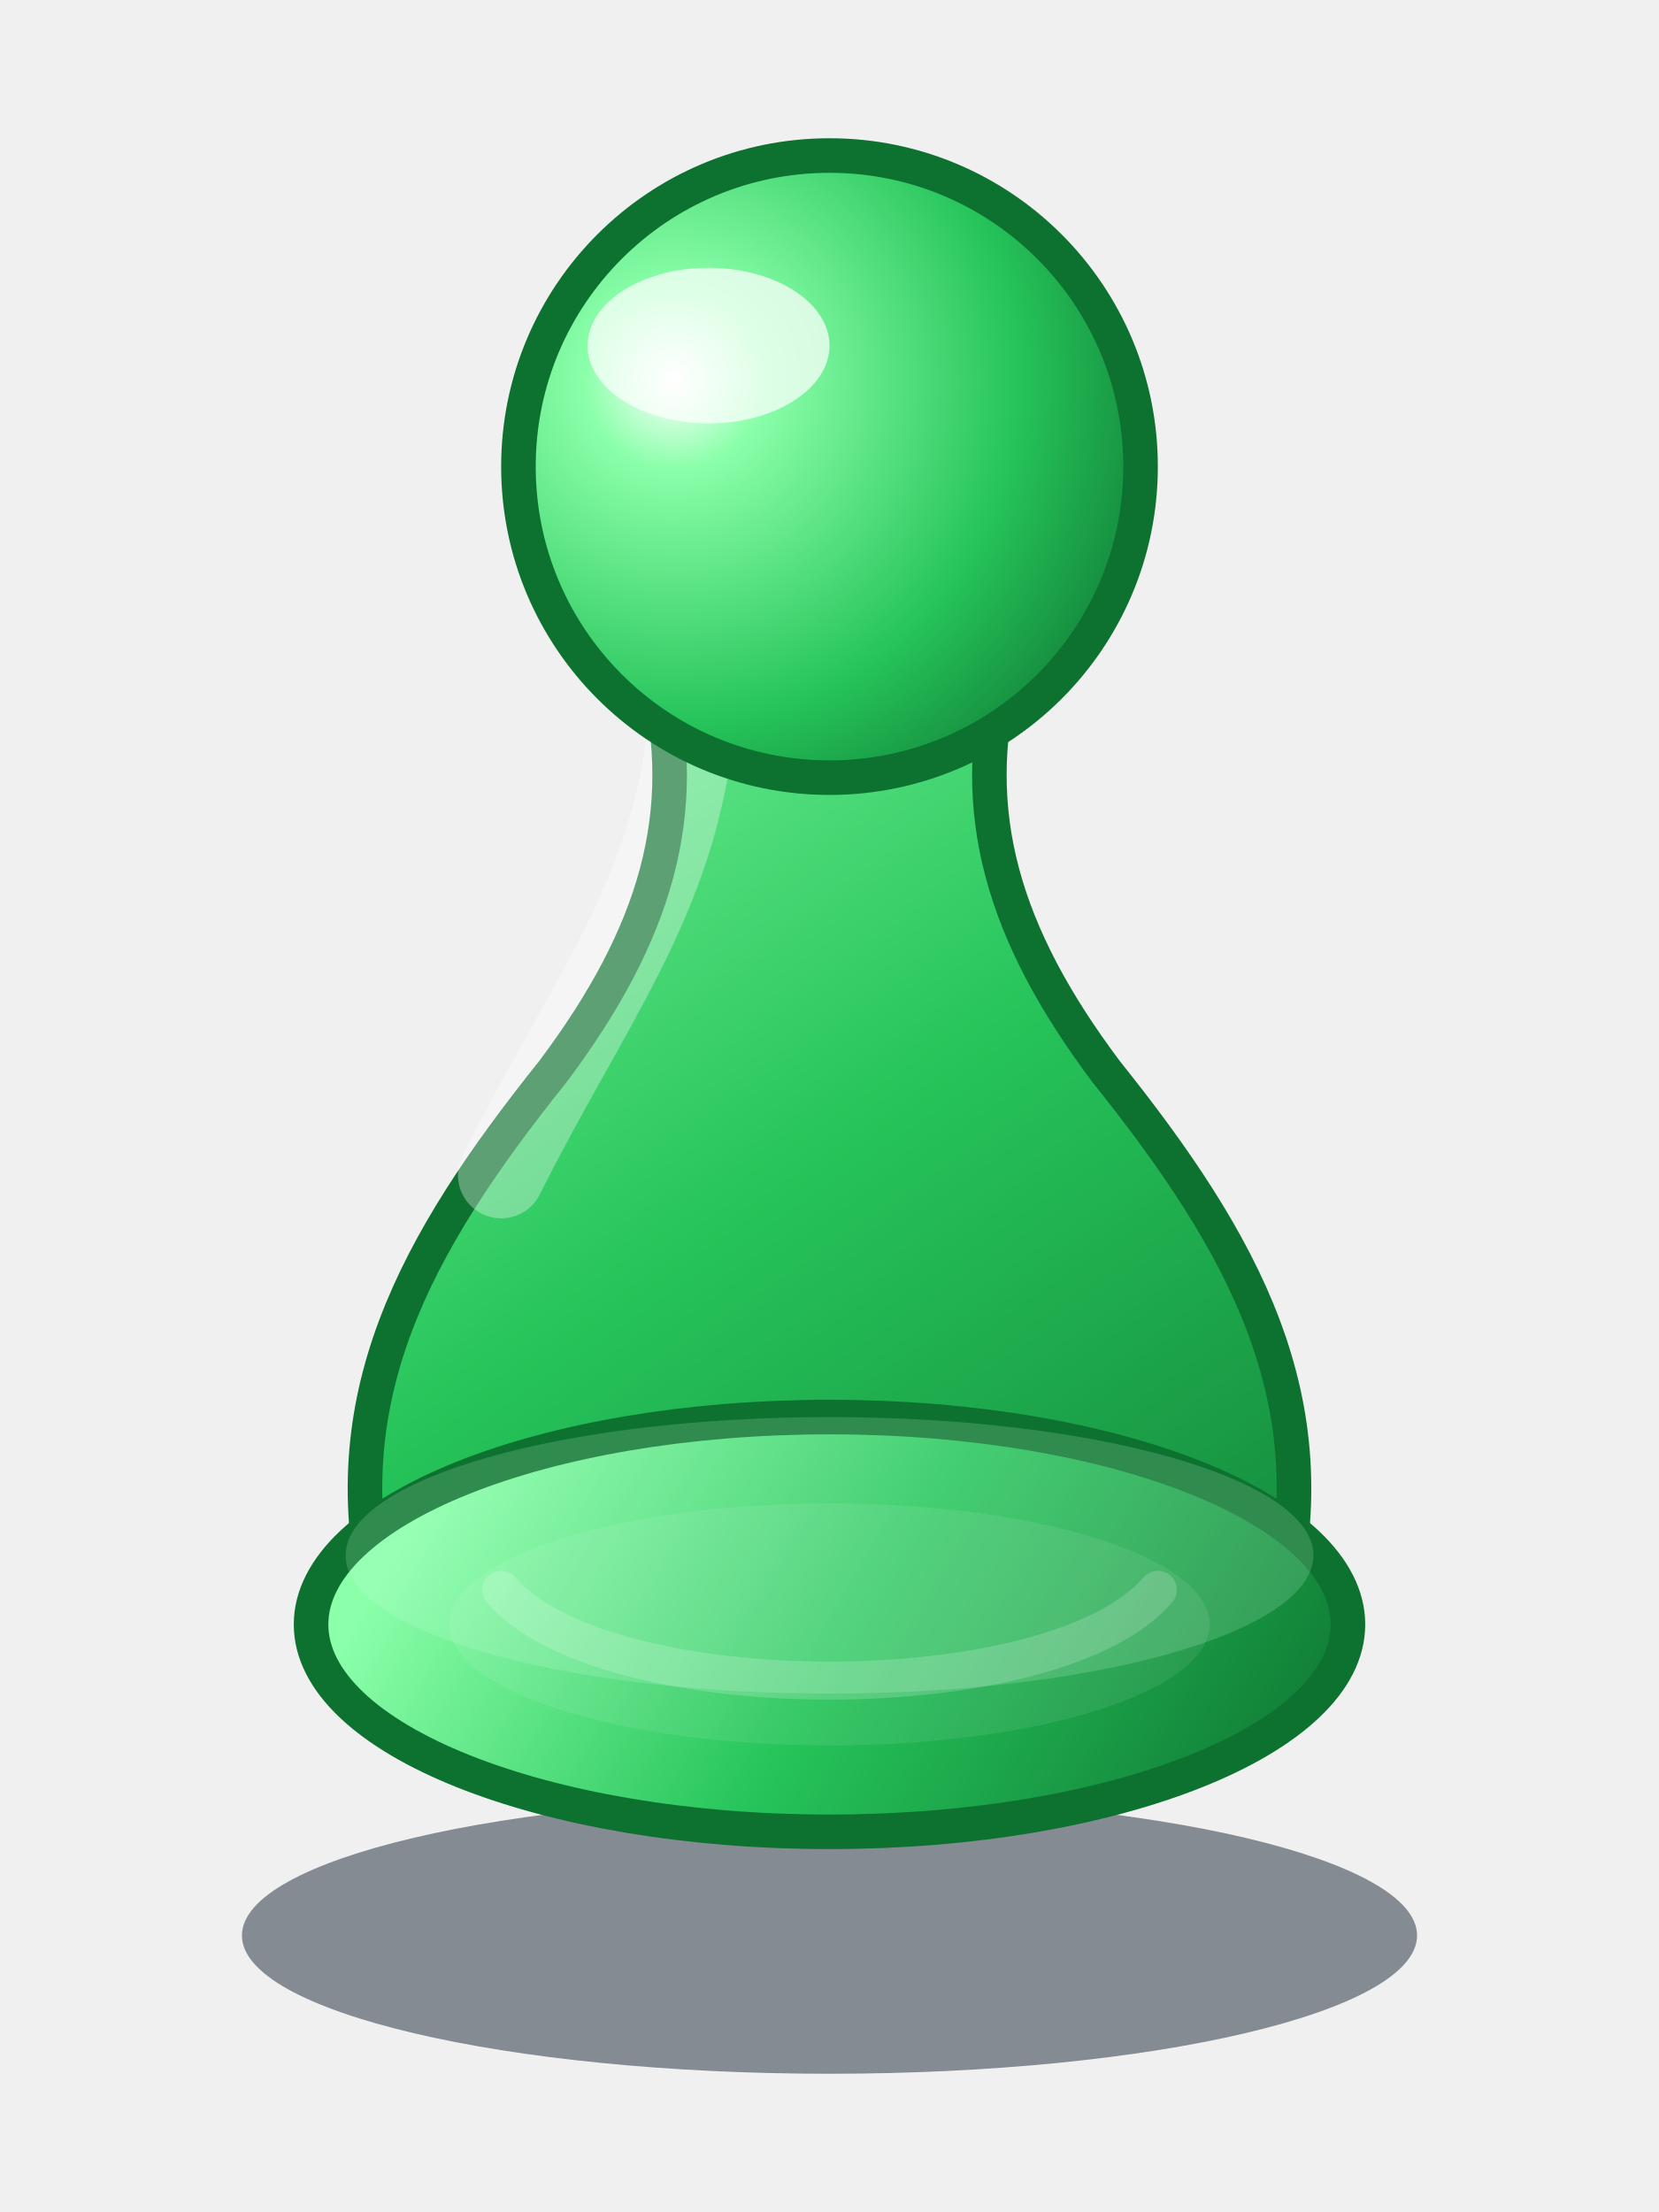
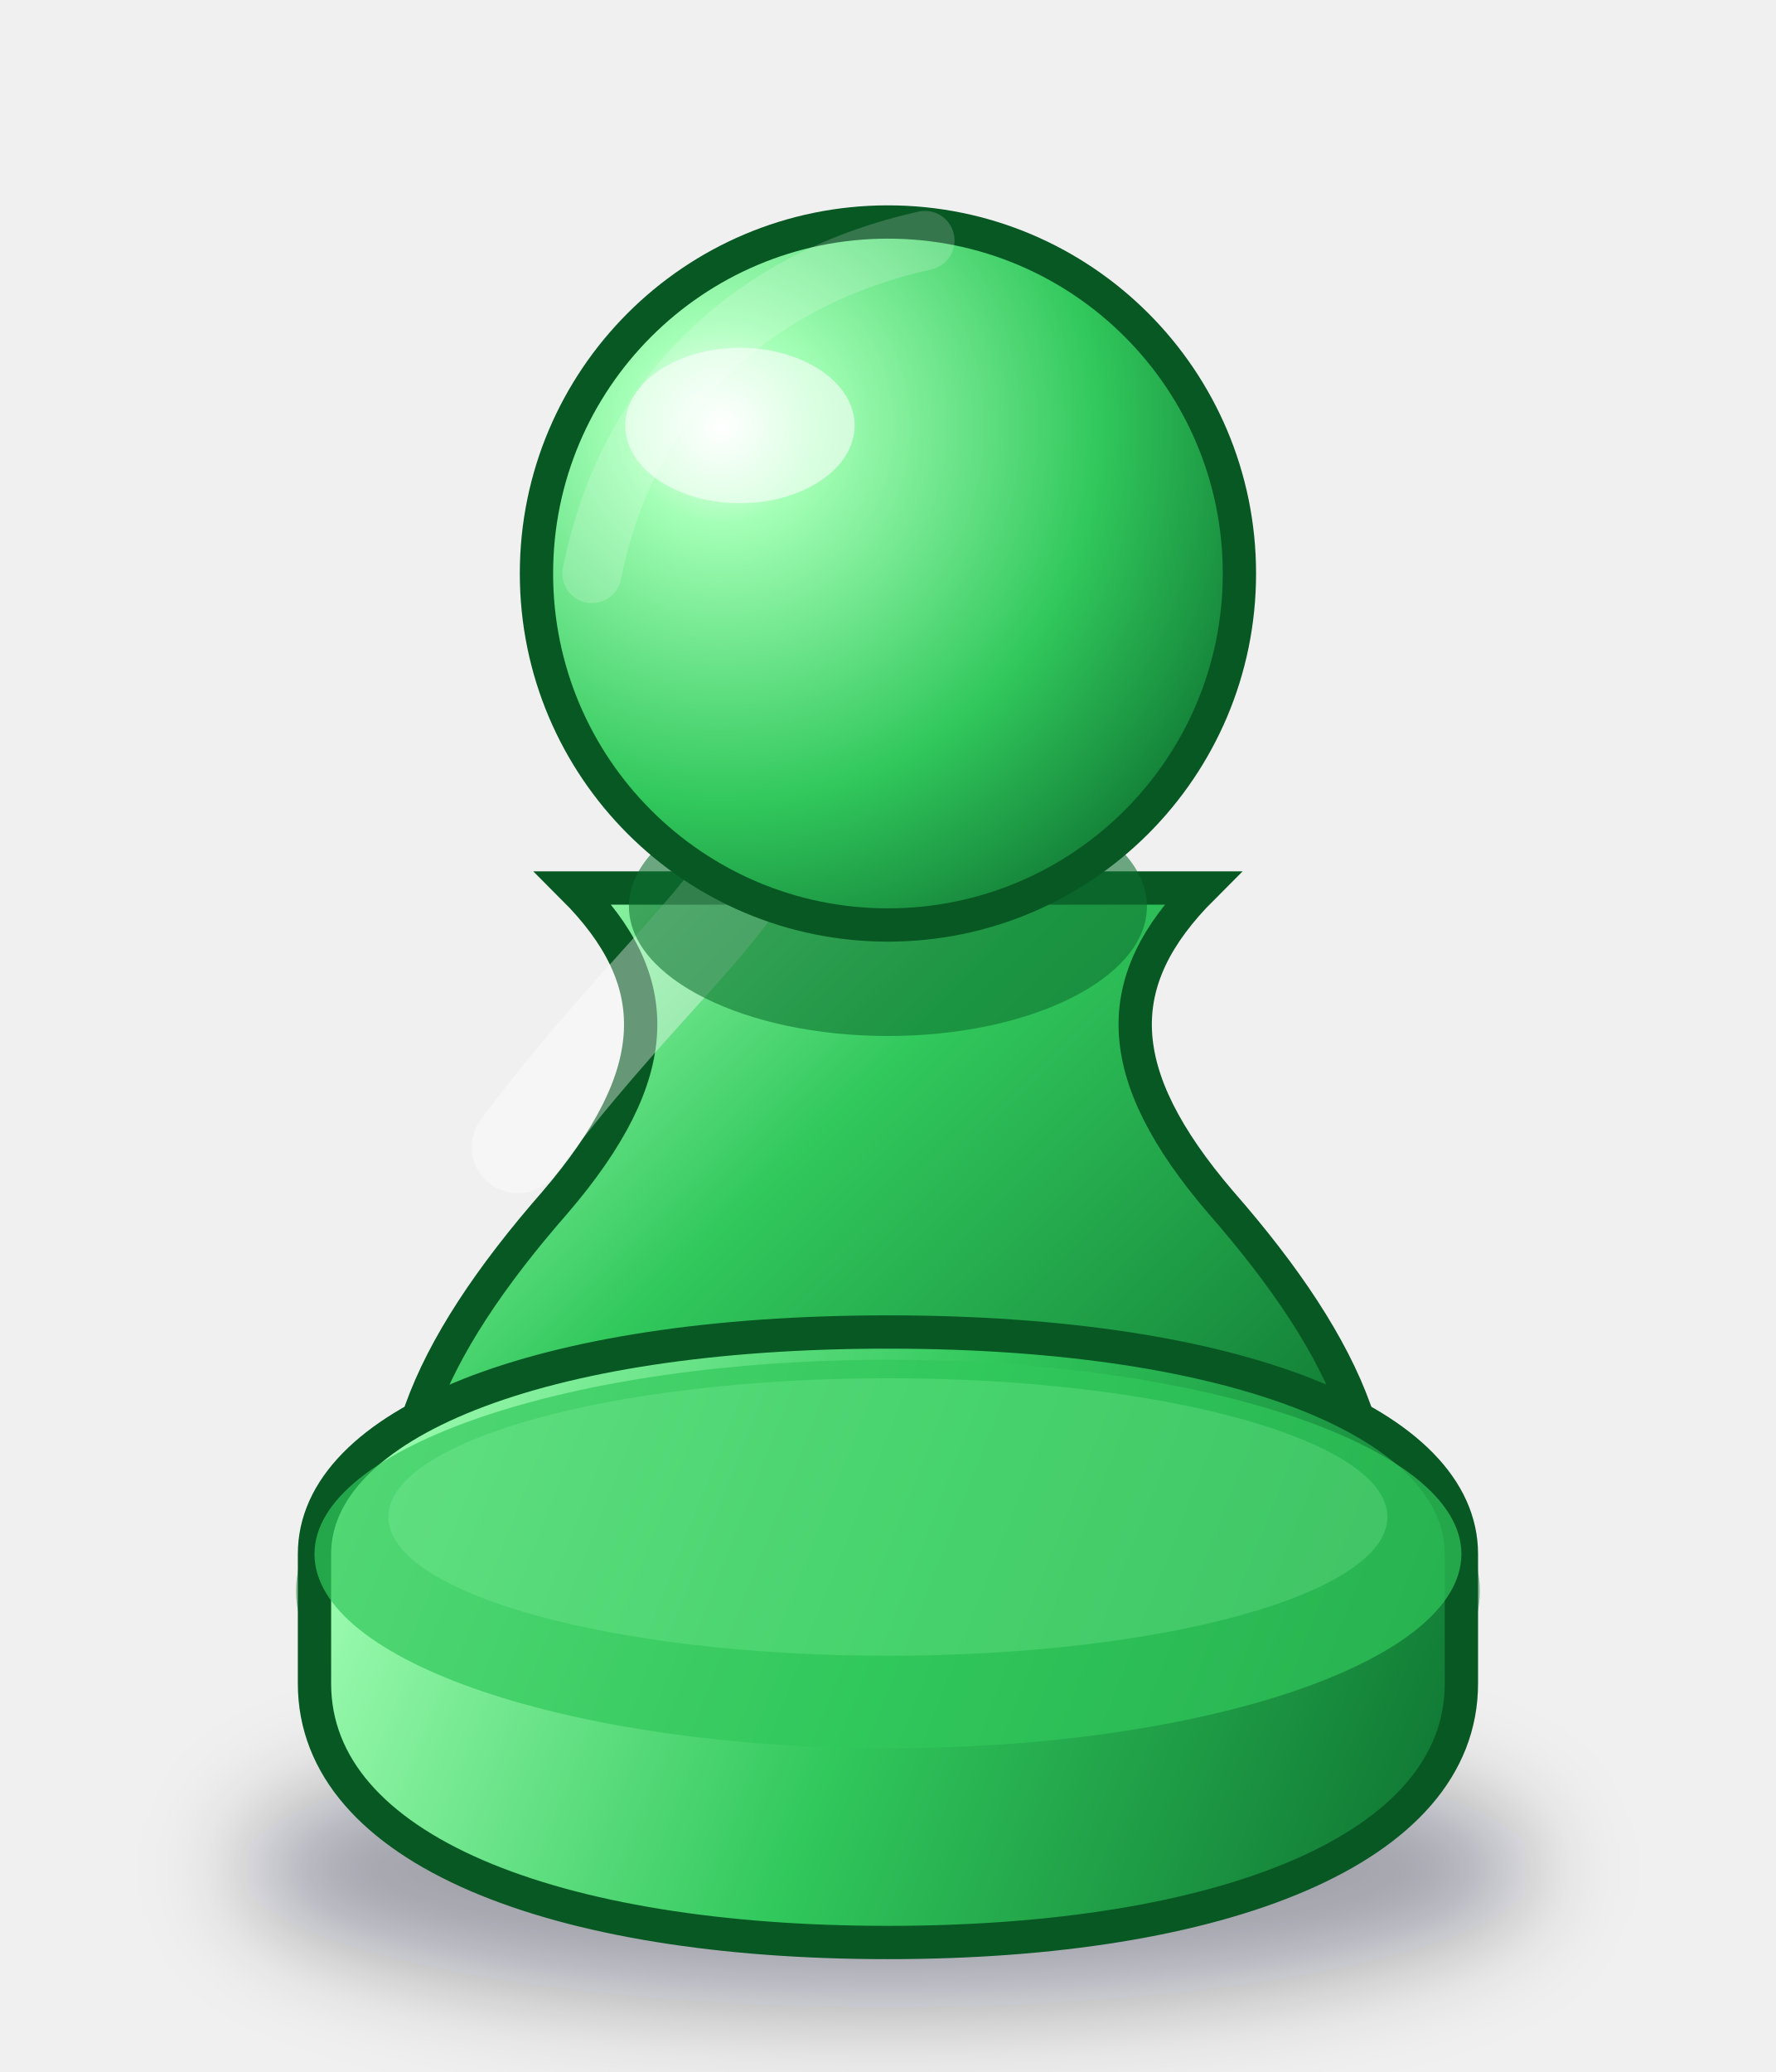
- <svg xmlns="http://www.w3.org/2000/svg" width="96" height="128" viewBox="0 0 96 128" fill="none">
+ <svg xmlns="http://www.w3.org/2000/svg" width="96" height="112" viewBox="0 0 96 112" fill="none">
  <defs>
-     <linearGradient id="body" x1="20" y1="30" x2="76" y2="112" gradientUnits="userSpaceOnUse">
-       <stop offset="0" stop-color="#8BFFAA" />
-       <stop offset="0.46" stop-color="#26C45A" />
+     <radialGradient id="head" cx="0" cy="0" r="1" gradientUnits="userSpaceOnUse" gradientTransform="translate(39 23) rotate(47) scale(33)">
+       <stop offset="0" stop-color="#FFFFFF" />
+       <stop offset="0.16" stop-color="#A4FFB6" />
+       <stop offset="0.62" stop-color="#31C85C" />
+       <stop offset="1" stop-color="#0D7130" />
+     </radialGradient>
+     <linearGradient id="body" x1="28" y1="46" x2="69" y2="88" gradientUnits="userSpaceOnUse">
+       <stop offset="0" stop-color="#A4FFB6" />
+       <stop offset="0.38" stop-color="#31C85C" />
      <stop offset="1" stop-color="#0D7130" />
    </linearGradient>
-     <radialGradient id="head" cx="0" cy="0" r="1" gradientUnits="userSpaceOnUse" gradientTransform="translate(39 22) rotate(45) scale(32)">
-       <stop offset="0" stop-color="#FFFFFF" />
-       <stop offset="0.16" stop-color="#8BFFAA" />
-       <stop offset="0.62" stop-color="#26C45A" />
-       <stop offset="1" stop-color="#0D7130" />
-     </radialGradient>
-     <linearGradient id="base" x1="24" y1="88" x2="72" y2="116" gradientUnits="userSpaceOnUse">
-       <stop offset="0" stop-color="#8BFFAA" />
-       <stop offset="0.45" stop-color="#26C45A" />
+     <linearGradient id="rim" x1="18" y1="78" x2="79" y2="102" gradientUnits="userSpaceOnUse">
+       <stop offset="0" stop-color="#A4FFB6" />
+       <stop offset="0.48" stop-color="#31C85C" />
      <stop offset="1" stop-color="#0D7130" />
    </linearGradient>
+     <filter id="soft" x="-30%" y="-30%" width="160%" height="160%">
+       <feGaussianBlur stdDeviation="2.8" />
+     </filter>
  </defs>
-   <ellipse cx="48" cy="112" rx="34" ry="8" fill="#001120" fill-opacity="0.45" />
-   <path d="M38 39C40 47 38 54 32 62C24 72 19 81 22 93H74C77 81 72 72 64 62C58 54 56 47 58 39H38Z" fill="url(#body)" stroke="#0D7130" stroke-width="2" />
-   <path d="M29 68C34 58 39 52 40 42" stroke="#FFFFFF" stroke-opacity="0.33" stroke-width="5" stroke-linecap="round" />
-   <ellipse cx="48" cy="94" rx="30" ry="12" fill="url(#base)" stroke="#0D7130" stroke-width="2" />
-   <ellipse cx="48" cy="90" rx="28" ry="8" fill="#CFFFE0" fill-opacity="0.18" />
-   <ellipse cx="48" cy="94" rx="22" ry="7" fill="#FFFFFF" fill-opacity="0.08" />
-   <circle cx="48" cy="27" r="18" fill="url(#head)" stroke="#0D7130" stroke-width="2" />
-   <ellipse cx="41" cy="20" rx="7" ry="4.5" fill="#FFFFFF" fill-opacity="0.72" />
-   <path d="M29 92C35 99 61 99 67 92" stroke="#FFFFFF" stroke-opacity="0.18" stroke-width="2.2" stroke-linecap="round" />
+   <ellipse cx="48" cy="101" rx="35" ry="7.5" fill="#001120" fill-opacity="0.33" filter="url(#soft)" />
+   <path d="M31 48            C36 53 36 58 30 65            C23 73 20 80 23 86            C27 93 36 96 48 96            C60 96 69 93 73 86            C76 80 73 73 66 65            C60 58 60 53 65 48            Z" fill="url(#body)" stroke="#085824" stroke-width="1.8" />
+   <path d="M28 62C34 54 39 50 41 46" stroke="#FFFFFF" stroke-opacity="0.38" stroke-width="5" stroke-linecap="round" />
+   <ellipse cx="48" cy="86" rx="32" ry="13" fill="#0D7130" fill-opacity="0.42" />
+   <path d="M17 84            C17 77 29 72 48 72            C67 72 79 77 79 84            L79 91            C79 100 66 105 48 105            C30 105 17 100 17 91            Z" fill="url(#rim)" stroke="#085824" stroke-width="1.8" />
+   <ellipse cx="48" cy="84" rx="31" ry="10.5" fill="#31C85C" fill-opacity="0.70" />
+   <ellipse cx="48" cy="82" rx="27" ry="7.5" fill="#A4FFB6" fill-opacity="0.20" />
+   <ellipse cx="48" cy="49" rx="14" ry="7" fill="#0D7130" fill-opacity="0.58" />
+   <circle cx="48" cy="31" r="19" fill="url(#head)" stroke="#085824" stroke-width="1.8" />
+   <ellipse cx="40" cy="23" rx="6.2" ry="4.2" fill="#FFFFFF" fill-opacity="0.58" />
+   <path d="M32 31C34 21 41 15 50 13" stroke="#FFFFFF" stroke-opacity="0.18" stroke-width="3.2" stroke-linecap="round" />
</svg>
